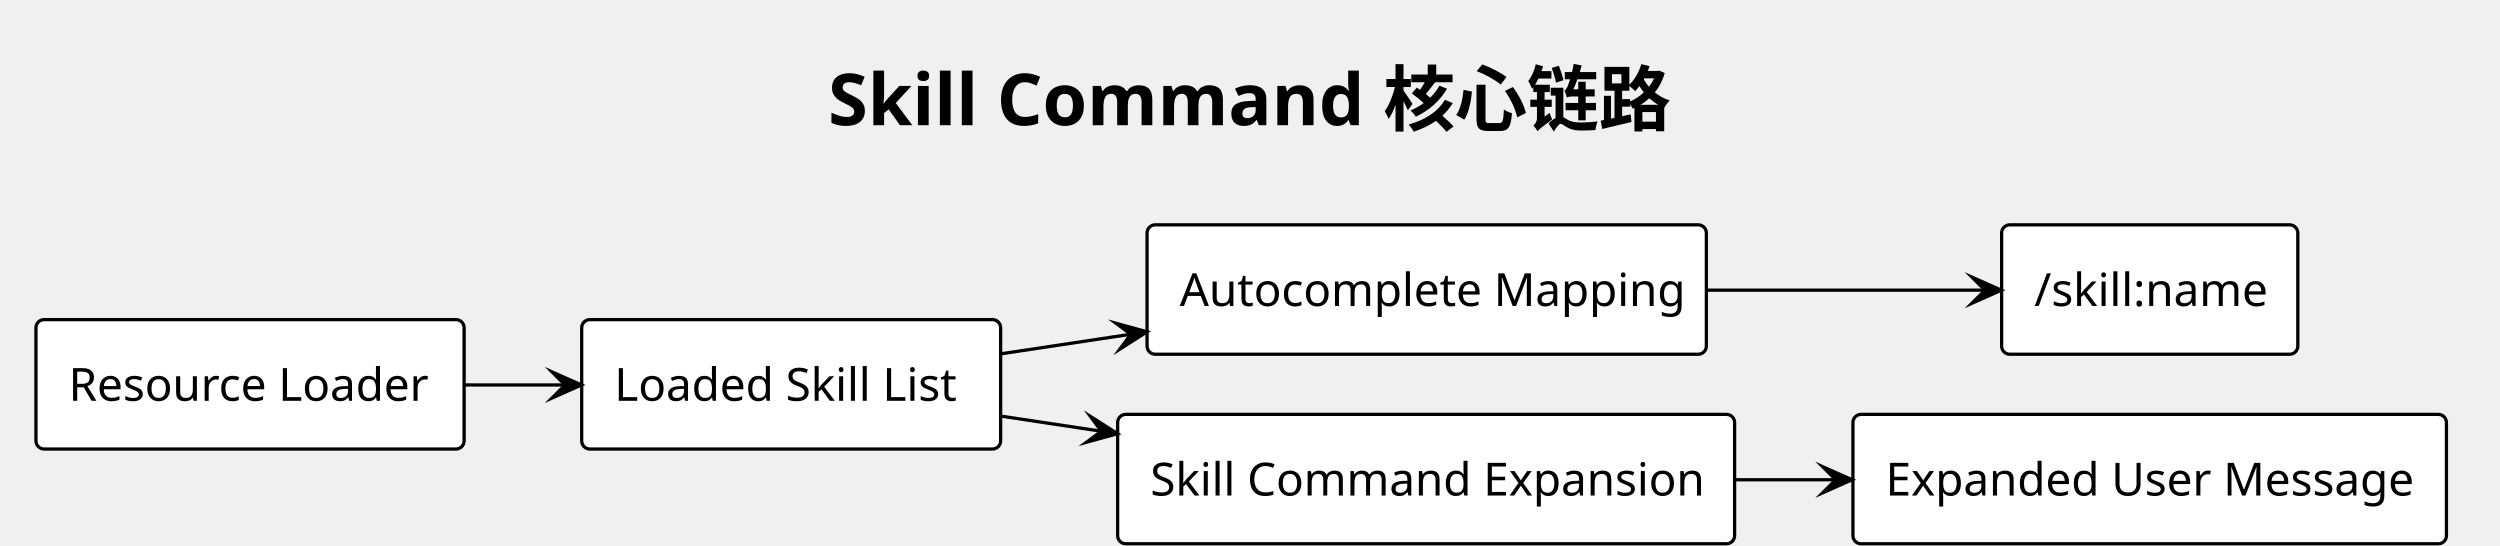
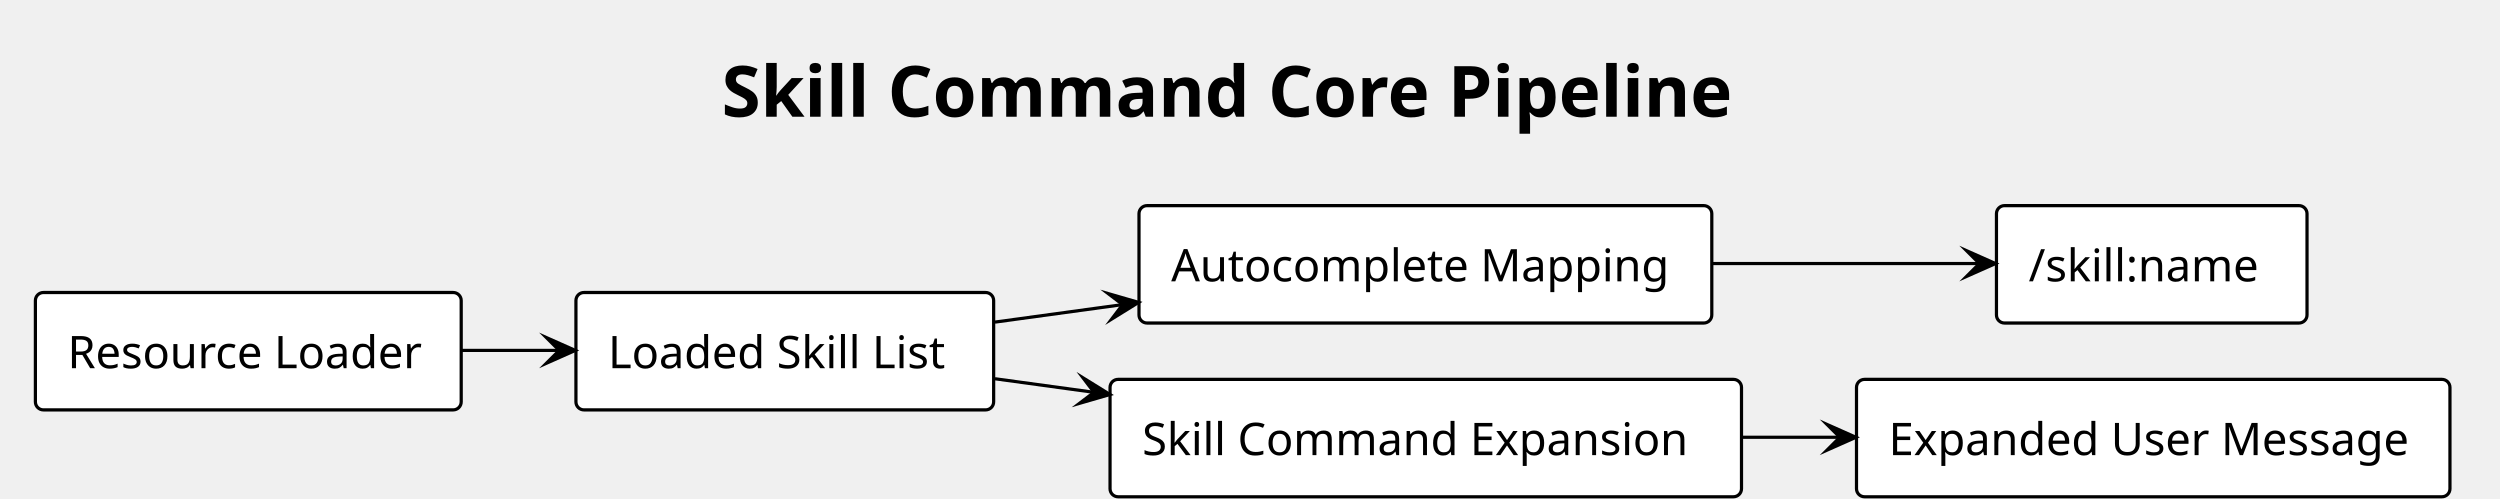
- <svg xmlns="http://www.w3.org/2000/svg" contentStyleType="text/css" data-diagram-type="DESCRIPTION" height="167px" preserveAspectRatio="none" style="width:765px;height:167px;" version="1.1" viewBox="0 0 765 167" width="765px" zoomAndPan="magnify">
+ <svg xmlns="http://www.w3.org/2000/svg" contentStyleType="text/css" data-diagram-type="DESCRIPTION" height="155px" preserveAspectRatio="none" style="width:777px;height:155px;" version="1.1" viewBox="0 0 777 155" width="777px" zoomAndPan="magnify">
  <defs />
  <g>
    <g class="title" data-source-line="13">
-       <text fill="#000000" font-family="'PingFang SC'" font-size="22" font-weight="700" lengthAdjust="spacing" textLength="256.176" x="253.412" y="38.32">Skill Command 核心链路</text>
+       <text fill="#000000" font-family="'sans-serif'" font-size="22" font-weight="700" lengthAdjust="spacing" textLength="326.434" x="224.283" y="36.27">Skill Command Core Pipeline</text>
    </g>
    <g class="entity" data-qualified-name="A" data-source-line="16" id="ent0001">
-       <rect fill="#FFFFFF" height="39.6" rx="2.5" ry="2.5" style="stroke:#000000;stroke-width:1;" width="131.02" x="11" y="97.8" />
-       <text fill="#000000" font-family="'PingFang SC'" font-size="14" lengthAdjust="spacing" textLength="111.02" x="21" y="122.64">Resource Loader</text>
+       <rect fill="#FFFFFF" height="36.488" rx="2.5" ry="2.5" style="stroke:#000000;stroke-width:1;" width="132.342" x="11" y="90.91" />
+       <text fill="#000000" font-family="'sans-serif'" font-size="14" lengthAdjust="spacing" textLength="112.342" x="21" y="114.445">Resource Loader</text>
    </g>
    <g class="entity" data-qualified-name="B" data-source-line="17" id="ent0002">
-       <rect fill="#FFFFFF" height="39.6" rx="2.5" ry="2.5" style="stroke:#000000;stroke-width:1;" width="128.196" x="178" y="97.8" />
-       <text fill="#000000" font-family="'PingFang SC'" font-size="14" lengthAdjust="spacing" textLength="108.196" x="188" y="122.64">Loaded Skill List</text>
+       <rect fill="#FFFFFF" height="36.488" rx="2.5" ry="2.5" style="stroke:#000000;stroke-width:1;" width="129.826" x="179" y="90.91" />
+       <text fill="#000000" font-family="'sans-serif'" font-size="14" lengthAdjust="spacing" textLength="109.826" x="189" y="114.445">Loaded Skill List</text>
    </g>
    <g class="entity" data-qualified-name="C" data-source-line="18" id="ent0003">
-       <rect fill="#FFFFFF" height="39.6" rx="2.5" ry="2.5" style="stroke:#000000;stroke-width:1;" width="171.144" x="351" y="68.8" />
-       <text fill="#000000" font-family="'PingFang SC'" font-size="14" lengthAdjust="spacing" textLength="151.144" x="361" y="93.64">Autocomplete Mapping</text>
+       <rect fill="#FFFFFF" height="36.488" rx="2.5" ry="2.5" style="stroke:#000000;stroke-width:1;" width="178.026" x="354" y="63.91" />
+       <text fill="#000000" font-family="'sans-serif'" font-size="14" lengthAdjust="spacing" textLength="158.026" x="364" y="87.445">Autocomplete Mapping</text>
    </g>
    <g class="entity" data-qualified-name="D" data-source-line="19" id="ent0004">
-       <rect fill="#FFFFFF" height="39.6" rx="2.5" ry="2.5" style="stroke:#000000;stroke-width:1;" width="90.627" x="612.5" y="68.8" />
-       <text fill="#000000" font-family="'PingFang SC'" font-size="14" lengthAdjust="spacing" textLength="70.627" x="622.5" y="93.64">/skill:name</text>
+       <rect fill="#FFFFFF" height="36.488" rx="2.5" ry="2.5" style="stroke:#000000;stroke-width:1;" width="96.522" x="620.5" y="63.91" />
+       <text fill="#000000" font-family="'sans-serif'" font-size="14" lengthAdjust="spacing" textLength="76.522" x="630.5" y="87.445">/skill:name</text>
    </g>
    <g class="entity" data-qualified-name="E" data-source-line="20" id="ent0005">
-       <rect fill="#FFFFFF" height="39.6" rx="2.5" ry="2.5" style="stroke:#000000;stroke-width:1;" width="188.791" x="342" y="126.8" />
-       <text fill="#000000" font-family="'PingFang SC'" font-size="14" lengthAdjust="spacing" textLength="168.791" x="352" y="151.64">Skill Command Expansion</text>
+       <rect fill="#FFFFFF" height="36.488" rx="2.5" ry="2.5" style="stroke:#000000;stroke-width:1;" width="196.258" x="345" y="117.91" />
+       <text fill="#000000" font-family="'sans-serif'" font-size="14" lengthAdjust="spacing" textLength="176.258" x="355" y="141.445">Skill Command Expansion</text>
    </g>
    <g class="entity" data-qualified-name="F" data-source-line="21" id="ent0006">
-       <rect fill="#FFFFFF" height="39.6" rx="2.5" ry="2.5" style="stroke:#000000;stroke-width:1;" width="181.611" x="567" y="126.8" />
-       <text fill="#000000" font-family="'PingFang SC'" font-size="14" lengthAdjust="spacing" textLength="161.611" x="577" y="151.64">Expanded User Message</text>
+       <rect fill="#FFFFFF" height="36.488" rx="2.5" ry="2.5" style="stroke:#000000;stroke-width:1;" width="184.445" x="577" y="117.91" />
+       <text fill="#000000" font-family="'sans-serif'" font-size="14" lengthAdjust="spacing" textLength="164.445" x="587" y="141.445">Expanded User Message</text>
    </g>
    <g class="link" data-entity-1="ent0001" data-entity-2="ent0002" data-link-type="dependency" id="lnk7">
-       <polygon fill="#000000" points="177.918,117.8,168.918,113.8,172.918,117.8,168.918,121.8,177.918,117.8" style="stroke:#000000;stroke-width:1;stroke-linejoin:miter;stroke-miterlimit:10;" />
-       <path d="M142.119,117.8 C153.902,117.8 161.181,117.8 172.918,117.8" fill="none" style="stroke:#000000;stroke-width:1;" />
+       <polygon fill="#000000" points="178.801,108.91,169.801,104.91,173.801,108.91,169.801,112.91,178.801,108.91" style="stroke:#000000;stroke-width:1;stroke-linejoin:miter;stroke-miterlimit:10;" />
+       <path d="M143.212,108.91 C154.923,108.91 162.119,108.91 173.801,108.91" fill="none" style="stroke:#000000;stroke-width:1;" />
    </g>
    <g class="link" data-entity-1="ent0002" data-entity-2="ent0003" data-link-type="dependency" id="lnk8">
-       <polygon fill="#000000" points="350.983,101.532,341.488,98.918,346.039,102.277,342.68,106.828,350.983,101.532" style="stroke:#000000;stroke-width:1;stroke-linejoin:miter;stroke-miterlimit:10;" />
-       <path d="M306.032,108.304 C320.396,106.14 330.941,104.552 346.039,102.277" fill="none" style="stroke:#000000;stroke-width:1;" />
+       <polygon fill="#000000" points="353.875,93.988,344.416,91.247,348.922,94.667,345.502,99.173,353.875,93.988" style="stroke:#000000;stroke-width:1;stroke-linejoin:miter;stroke-miterlimit:10;" />
+       <path d="M309.233,100.107 C323.492,98.152 333.893,96.727 348.922,94.667" fill="none" style="stroke:#000000;stroke-width:1;" />
    </g>
    <g class="link" data-entity-1="ent0003" data-entity-2="ent0004" data-link-type="dependency" id="lnk9">
-       <polygon fill="#000000" points="612.408,88.8,603.408,84.8,607.408,88.8,603.408,92.8,612.408,88.8" style="stroke:#000000;stroke-width:1;stroke-linejoin:miter;stroke-miterlimit:10;" />
-       <path d="M522.051,88.8 C552.847,88.8 581.441,88.8 607.408,88.8" fill="none" style="stroke:#000000;stroke-width:1;" />
+       <polygon fill="#000000" points="620.202,81.91,611.202,77.91,615.202,81.91,611.202,85.91,620.202,81.91" style="stroke:#000000;stroke-width:1;stroke-linejoin:miter;stroke-miterlimit:10;" />
+       <path d="M532.209,81.91 C562.204,81.91 589.586,81.91 615.202,81.91" fill="none" style="stroke:#000000;stroke-width:1;" />
    </g>
    <g class="link" data-entity-1="ent0002" data-entity-2="ent0005" data-link-type="dependency" id="lnk10">
-       <polygon fill="#000000" points="341.959,132.708,333.656,127.412,337.015,131.963,332.464,135.323,341.959,132.708" style="stroke:#000000;stroke-width:1;stroke-linejoin:miter;stroke-miterlimit:10;" />
-       <path d="M306.032,127.296 C317.545,129.03 324.837,130.129 337.015,131.963" fill="none" style="stroke:#000000;stroke-width:1;" />
+       <polygon fill="#000000" points="344.973,122.612,336.6,117.427,340.02,121.933,335.514,125.353,344.973,122.612" style="stroke:#000000;stroke-width:1;stroke-linejoin:miter;stroke-miterlimit:10;" />
+       <path d="M309.233,117.714 C320.685,119.283 327.89,120.271 340.02,121.933" fill="none" style="stroke:#000000;stroke-width:1;" />
    </g>
    <g class="link" data-entity-1="ent0005" data-entity-2="ent0006" data-link-type="dependency" id="lnk11">
-       <polygon fill="#000000" points="566.727,146.8,557.727,142.8,561.727,146.8,557.727,150.8,566.727,146.8" style="stroke:#000000;stroke-width:1;stroke-linejoin:miter;stroke-miterlimit:10;" />
-       <path d="M531.224,146.8 C542.993,146.8 550.013,146.8 561.727,146.8" fill="none" style="stroke:#000000;stroke-width:1;" />
+       <polygon fill="#000000" points="576.822,135.91,567.822,131.91,571.822,135.91,567.822,139.91,576.822,135.91" style="stroke:#000000;stroke-width:1;stroke-linejoin:miter;stroke-miterlimit:10;" />
+       <path d="M541.272,135.91 C553.079,135.91 560.108,135.91 571.822,135.91" fill="none" style="stroke:#000000;stroke-width:1;" />
    </g>
  </g>
</svg>
